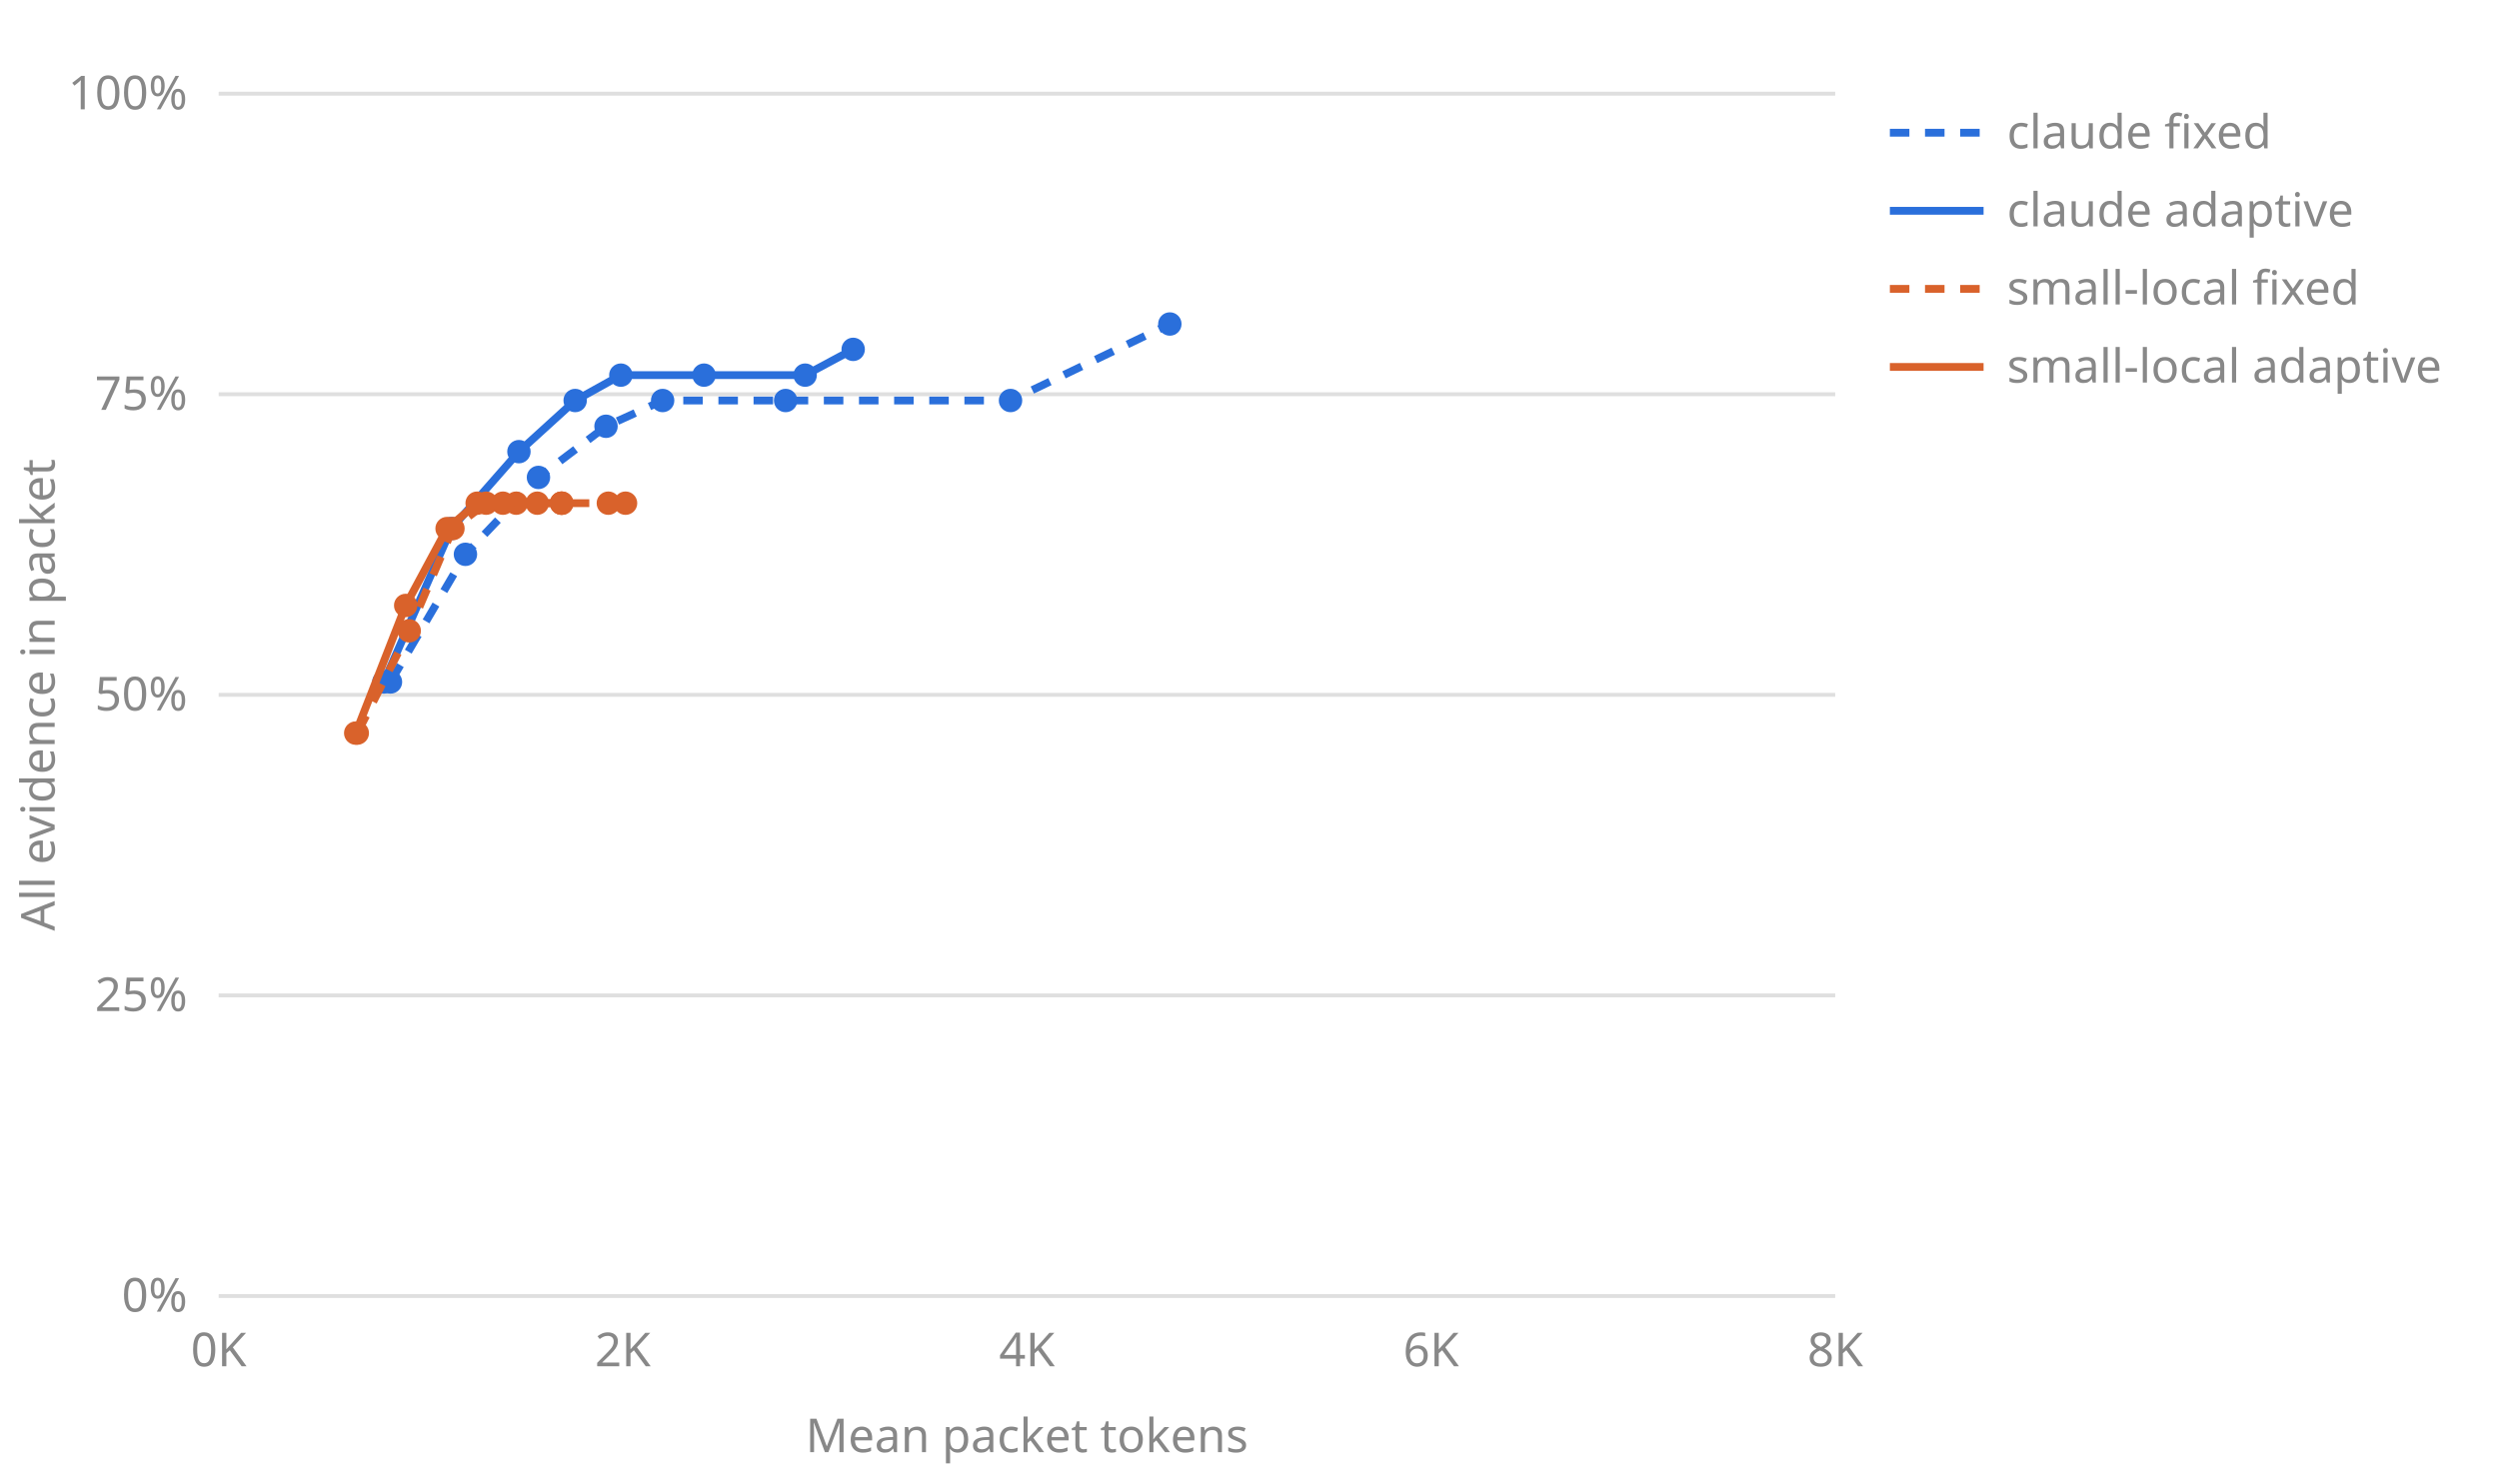
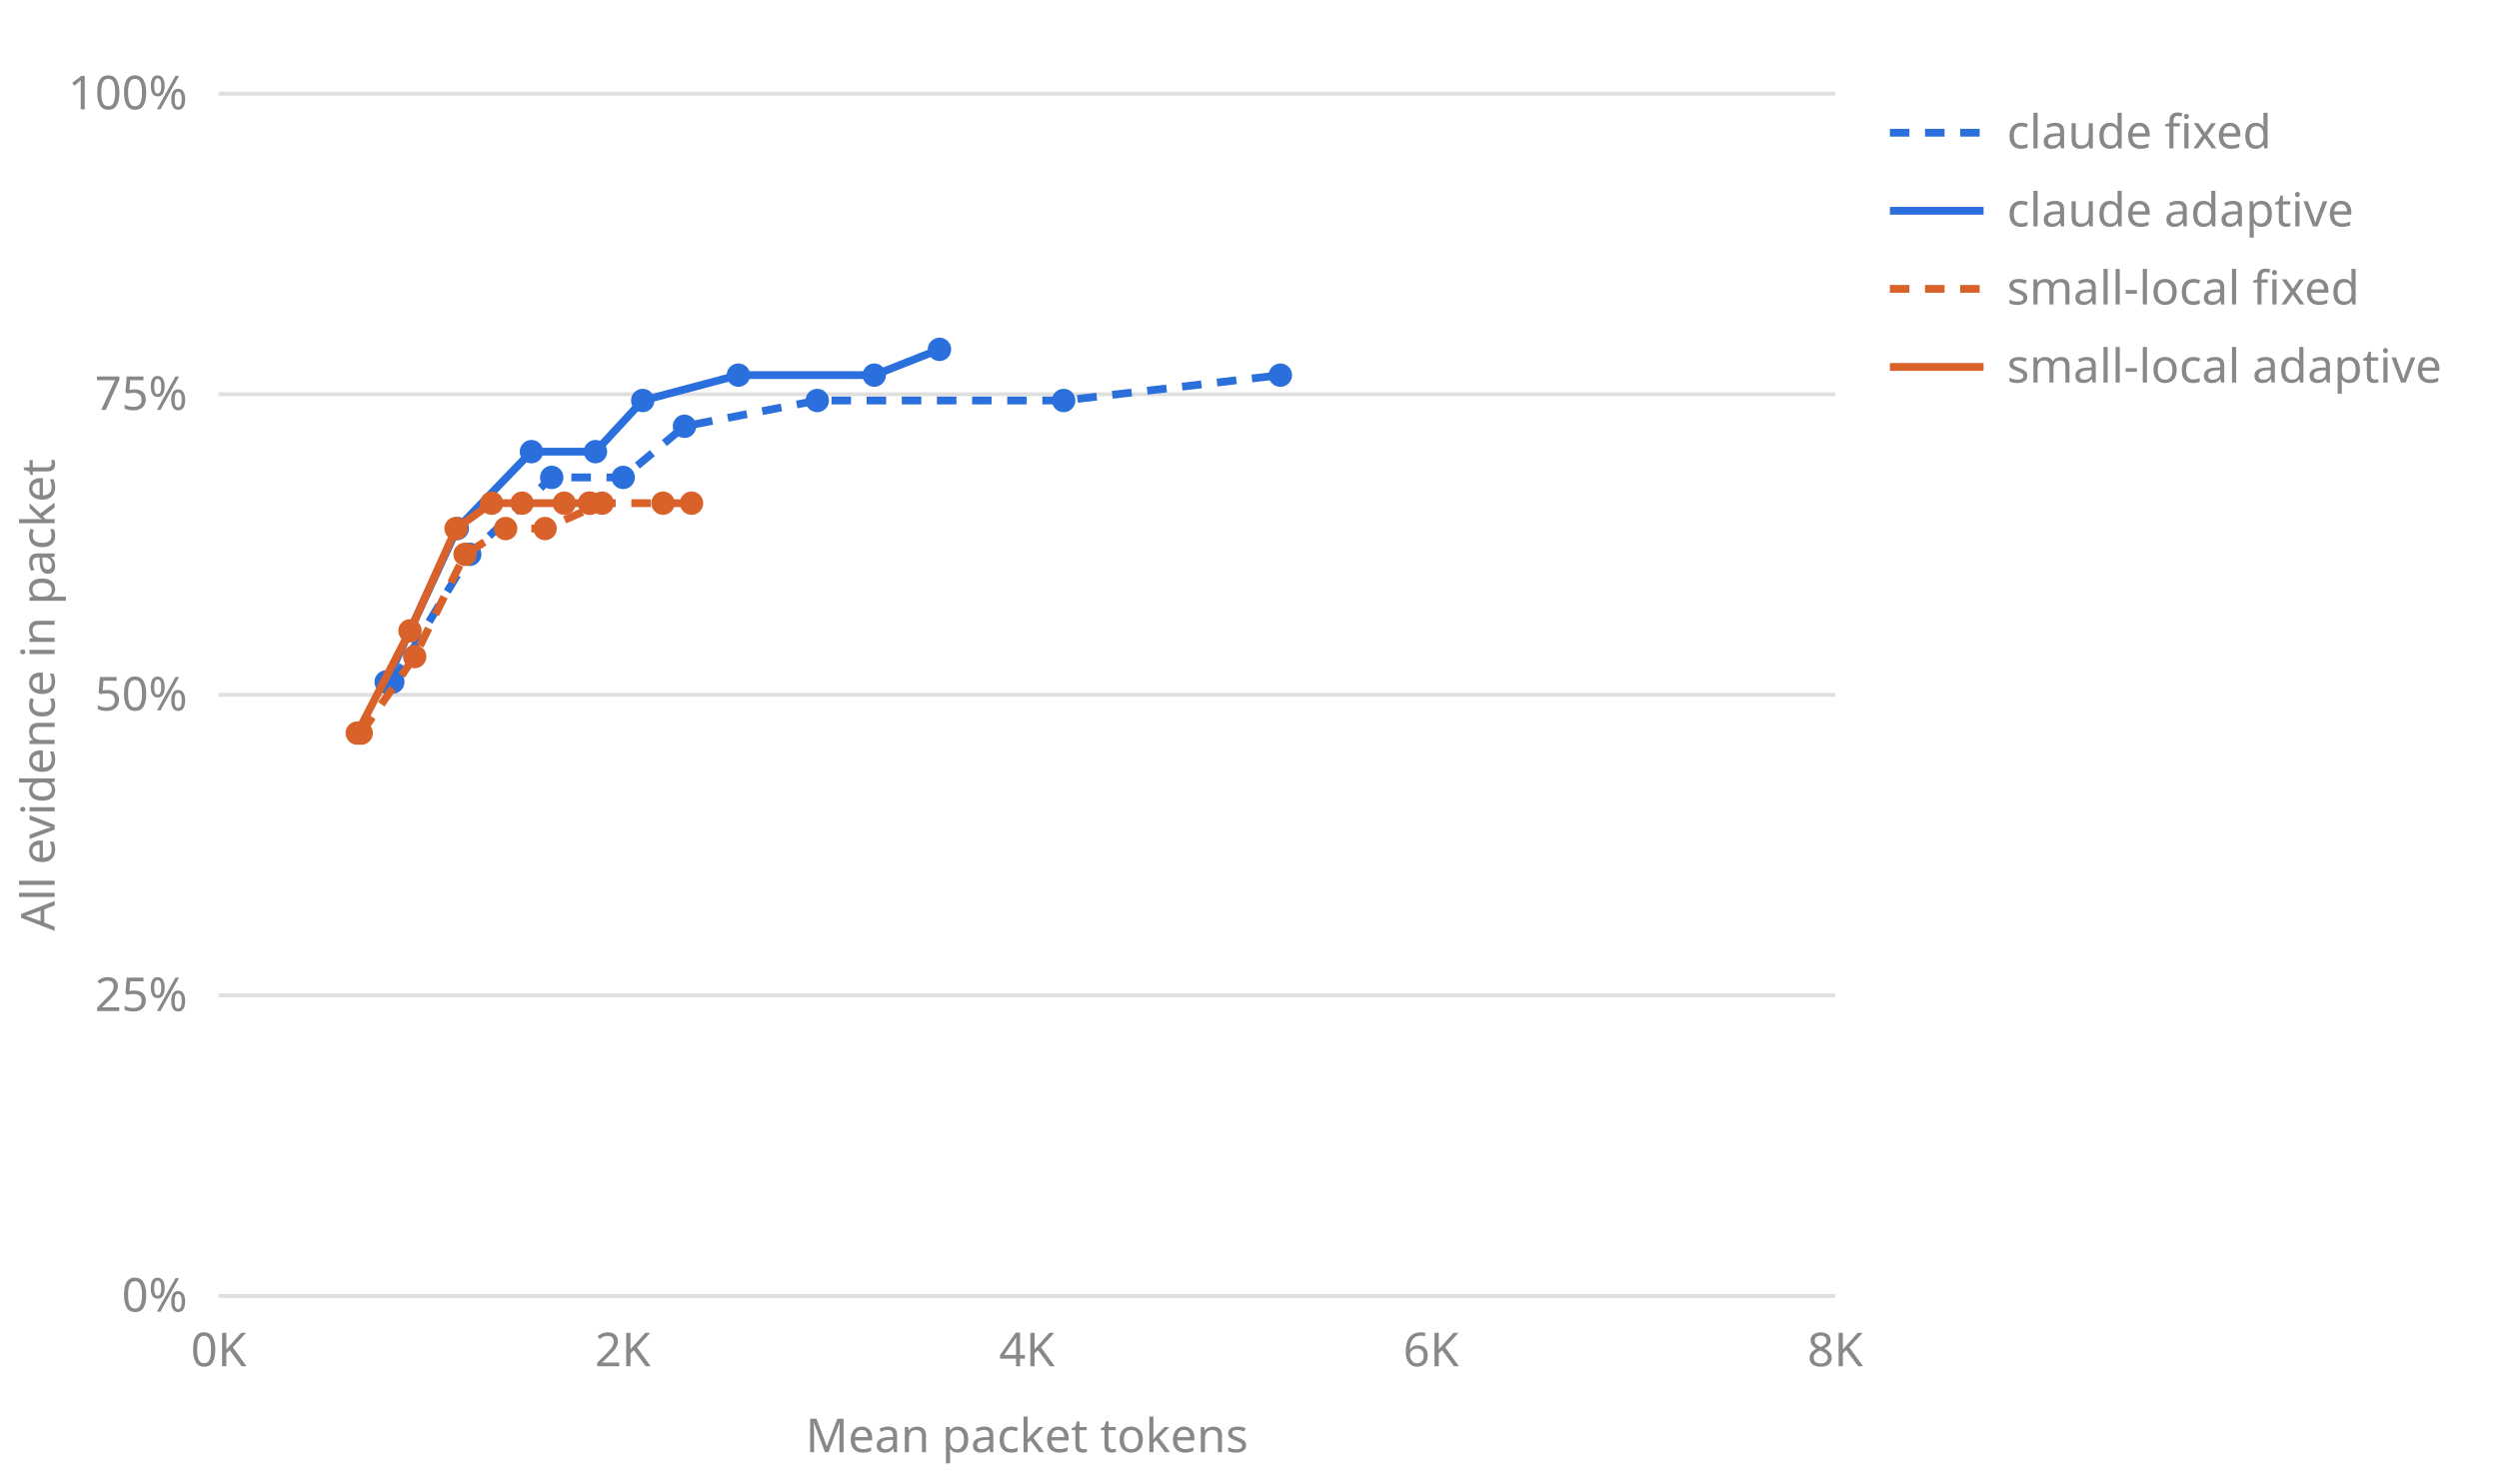
<svg xmlns="http://www.w3.org/2000/svg" viewBox="0 0 640 380" font-family="system-ui, sans-serif" font-size="12" fill="#888">
  <rect width="640" height="380" fill="none" />
  <line x1="56" x2="470" y1="332" y2="332" stroke="#8884" />
  <text x="48" y="336" text-anchor="end">0%</text>
  <line x1="56" x2="470" y1="255" y2="255" stroke="#8884" />
  <text x="48" y="259" text-anchor="end">25%</text>
  <line x1="56" x2="470" y1="178" y2="178" stroke="#8884" />
  <text x="48" y="182" text-anchor="end">50%</text>
  <line x1="56" x2="470" y1="101" y2="101" stroke="#8884" />
  <text x="48" y="105" text-anchor="end">75%</text>
  <line x1="56" x2="470" y1="24" y2="24" stroke="#8884" />
  <text x="48" y="28" text-anchor="end">100%</text>
  <text x="56" y="350" text-anchor="middle">0K</text>
  <text x="159.5" y="350" text-anchor="middle">2K</text>
  <text x="263" y="350" text-anchor="middle">4K</text>
  <text x="366.5" y="350" text-anchor="middle">6K</text>
  <text x="470" y="350" text-anchor="middle">8K</text>
  <text x="263" y="372" text-anchor="middle">Mean packet tokens</text>
  <text x="14" y="178" text-anchor="middle" transform="rotate(-90 14 178)">All evidence in packet</text>
-   <path d="M100.0,174.7 L119.2,142.0 L137.9,122.3 L155.2,109.2 L169.7,102.6 L201.2,102.6 L258.8,102.6 L299.6,83.0" fill="none" stroke="#2a6fdb" stroke-width="2" stroke-dasharray="5 4" />
-   <circle cx="100.0" cy="174.7" r="3" fill="#2a6fdb" />
-   <circle cx="119.2" cy="142.0" r="3" fill="#2a6fdb" />
-   <circle cx="137.9" cy="122.3" r="3" fill="#2a6fdb" />
-   <circle cx="155.2" cy="109.2" r="3" fill="#2a6fdb" />
-   <circle cx="169.7" cy="102.6" r="3" fill="#2a6fdb" />
-   <circle cx="201.2" cy="102.6" r="3" fill="#2a6fdb" />
-   <circle cx="258.8" cy="102.6" r="3" fill="#2a6fdb" />
-   <circle cx="299.6" cy="83.0" r="3" fill="#2a6fdb" />
+   <path d="M100.6,174.7 L120.3,142.0 L141.3,122.3 L159.6,122.3 L175.3,109.2 L209.3,102.6 L272.4,102.6 L327.9,96.1" fill="none" stroke="#2a6fdb" stroke-width="2" stroke-dasharray="5 4" />
+   <circle cx="100.6" cy="174.7" r="3" fill="#2a6fdb" />
+   <circle cx="120.3" cy="142.0" r="3" fill="#2a6fdb" />
+   <circle cx="141.3" cy="122.3" r="3" fill="#2a6fdb" />
+   <circle cx="159.6" cy="122.3" r="3" fill="#2a6fdb" />
+   <circle cx="175.3" cy="109.2" r="3" fill="#2a6fdb" />
+   <circle cx="209.3" cy="102.6" r="3" fill="#2a6fdb" />
+   <circle cx="272.4" cy="102.6" r="3" fill="#2a6fdb" />
+   <circle cx="327.9" cy="96.1" r="3" fill="#2a6fdb" />
  <line x1="484" x2="508" y1="34" y2="34" stroke="#2a6fdb" stroke-width="2" stroke-dasharray="5 4" />
  <text x="514" y="38">claude fixed</text>
-   <path d="M98.3,174.7 L115.6,135.4 L132.9,115.7 L147.3,102.6 L159.0,96.1 L180.3,96.1 L206.2,96.1 L218.5,89.5" fill="none" stroke="#2a6fdb" stroke-width="2" />
-   <circle cx="98.3" cy="174.7" r="3" fill="#2a6fdb" />
-   <circle cx="115.6" cy="135.4" r="3" fill="#2a6fdb" />
-   <circle cx="132.9" cy="115.7" r="3" fill="#2a6fdb" />
-   <circle cx="147.3" cy="102.6" r="3" fill="#2a6fdb" />
-   <circle cx="159.0" cy="96.1" r="3" fill="#2a6fdb" />
-   <circle cx="180.3" cy="96.1" r="3" fill="#2a6fdb" />
-   <circle cx="206.2" cy="96.1" r="3" fill="#2a6fdb" />
-   <circle cx="218.5" cy="89.5" r="3" fill="#2a6fdb" />
+   <path d="M98.9,174.7 L117.1,135.4 L136.1,115.7 L152.5,115.7 L164.6,102.6 L189.1,96.1 L223.9,96.1 L240.6,89.5" fill="none" stroke="#2a6fdb" stroke-width="2" />
+   <circle cx="98.9" cy="174.7" r="3" fill="#2a6fdb" />
+   <circle cx="117.1" cy="135.4" r="3" fill="#2a6fdb" />
+   <circle cx="136.1" cy="115.7" r="3" fill="#2a6fdb" />
+   <circle cx="152.5" cy="115.7" r="3" fill="#2a6fdb" />
+   <circle cx="164.6" cy="102.6" r="3" fill="#2a6fdb" />
+   <circle cx="189.1" cy="96.1" r="3" fill="#2a6fdb" />
+   <circle cx="223.9" cy="96.1" r="3" fill="#2a6fdb" />
+   <circle cx="240.6" cy="89.5" r="3" fill="#2a6fdb" />
  <line x1="484" x2="508" y1="54" y2="54" stroke="#2a6fdb" stroke-width="2" />
  <text x="514" y="58">claude adaptive</text>
-   <path d="M91.5,187.8 L104.8,161.6 L116.0,135.4 L124.5,128.9 L132.2,128.9 L143.9,128.9 L155.8,128.9 L160.2,128.9" fill="none" stroke="#d9622b" stroke-width="2" stroke-dasharray="5 4" />
-   <circle cx="91.5" cy="187.8" r="3" fill="#d9622b" />
-   <circle cx="104.8" cy="161.6" r="3" fill="#d9622b" />
-   <circle cx="116.0" cy="135.4" r="3" fill="#d9622b" />
-   <circle cx="124.5" cy="128.9" r="3" fill="#d9622b" />
-   <circle cx="132.2" cy="128.9" r="3" fill="#d9622b" />
-   <circle cx="143.9" cy="128.9" r="3" fill="#d9622b" />
-   <circle cx="155.8" cy="128.9" r="3" fill="#d9622b" />
-   <circle cx="160.2" cy="128.9" r="3" fill="#d9622b" />
+   <path d="M92.5,187.8 L106.2,168.2 L119.1,142.0 L129.5,135.4 L139.6,135.4 L154.2,128.9 L169.8,128.9 L177.1,128.9" fill="none" stroke="#d9622b" stroke-width="2" stroke-dasharray="5 4" />
+   <circle cx="92.5" cy="187.8" r="3" fill="#d9622b" />
+   <circle cx="106.2" cy="168.2" r="3" fill="#d9622b" />
+   <circle cx="119.1" cy="142.0" r="3" fill="#d9622b" />
+   <circle cx="129.5" cy="135.4" r="3" fill="#d9622b" />
+   <circle cx="139.6" cy="135.4" r="3" fill="#d9622b" />
+   <circle cx="154.2" cy="128.9" r="3" fill="#d9622b" />
+   <circle cx="169.8" cy="128.9" r="3" fill="#d9622b" />
+   <circle cx="177.1" cy="128.9" r="3" fill="#d9622b" />
  <line x1="484" x2="508" y1="74" y2="74" stroke="#d9622b" stroke-width="2" stroke-dasharray="5 4" />
  <text x="514" y="78">small-local fixed</text>
-   <path d="M91.1,187.8 L103.9,155.1 L114.5,135.4 L122.2,128.9 L128.8,128.9 L137.6,128.9 L143.8,128.9 L143.8,128.9" fill="none" stroke="#d9622b" stroke-width="2" />
-   <circle cx="91.1" cy="187.8" r="3" fill="#d9622b" />
-   <circle cx="103.9" cy="155.1" r="3" fill="#d9622b" />
-   <circle cx="114.5" cy="135.4" r="3" fill="#d9622b" />
-   <circle cx="122.2" cy="128.9" r="3" fill="#d9622b" />
-   <circle cx="128.8" cy="128.9" r="3" fill="#d9622b" />
-   <circle cx="137.6" cy="128.9" r="3" fill="#d9622b" />
-   <circle cx="143.8" cy="128.9" r="3" fill="#d9622b" />
-   <circle cx="143.8" cy="128.9" r="3" fill="#d9622b" />
+   <path d="M91.5,187.8 L105.0,161.6 L116.8,135.4 L125.9,128.9 L133.7,128.9 L144.5,128.9 L151.0,128.9 L151.0,128.9" fill="none" stroke="#d9622b" stroke-width="2" />
+   <circle cx="91.5" cy="187.8" r="3" fill="#d9622b" />
+   <circle cx="105.0" cy="161.6" r="3" fill="#d9622b" />
+   <circle cx="116.8" cy="135.4" r="3" fill="#d9622b" />
+   <circle cx="125.9" cy="128.9" r="3" fill="#d9622b" />
+   <circle cx="133.7" cy="128.9" r="3" fill="#d9622b" />
+   <circle cx="144.5" cy="128.9" r="3" fill="#d9622b" />
+   <circle cx="151.0" cy="128.9" r="3" fill="#d9622b" />
+   <circle cx="151.0" cy="128.9" r="3" fill="#d9622b" />
  <line x1="484" x2="508" y1="94" y2="94" stroke="#d9622b" stroke-width="2" />
  <text x="514" y="98">small-local adaptive</text>
</svg>
